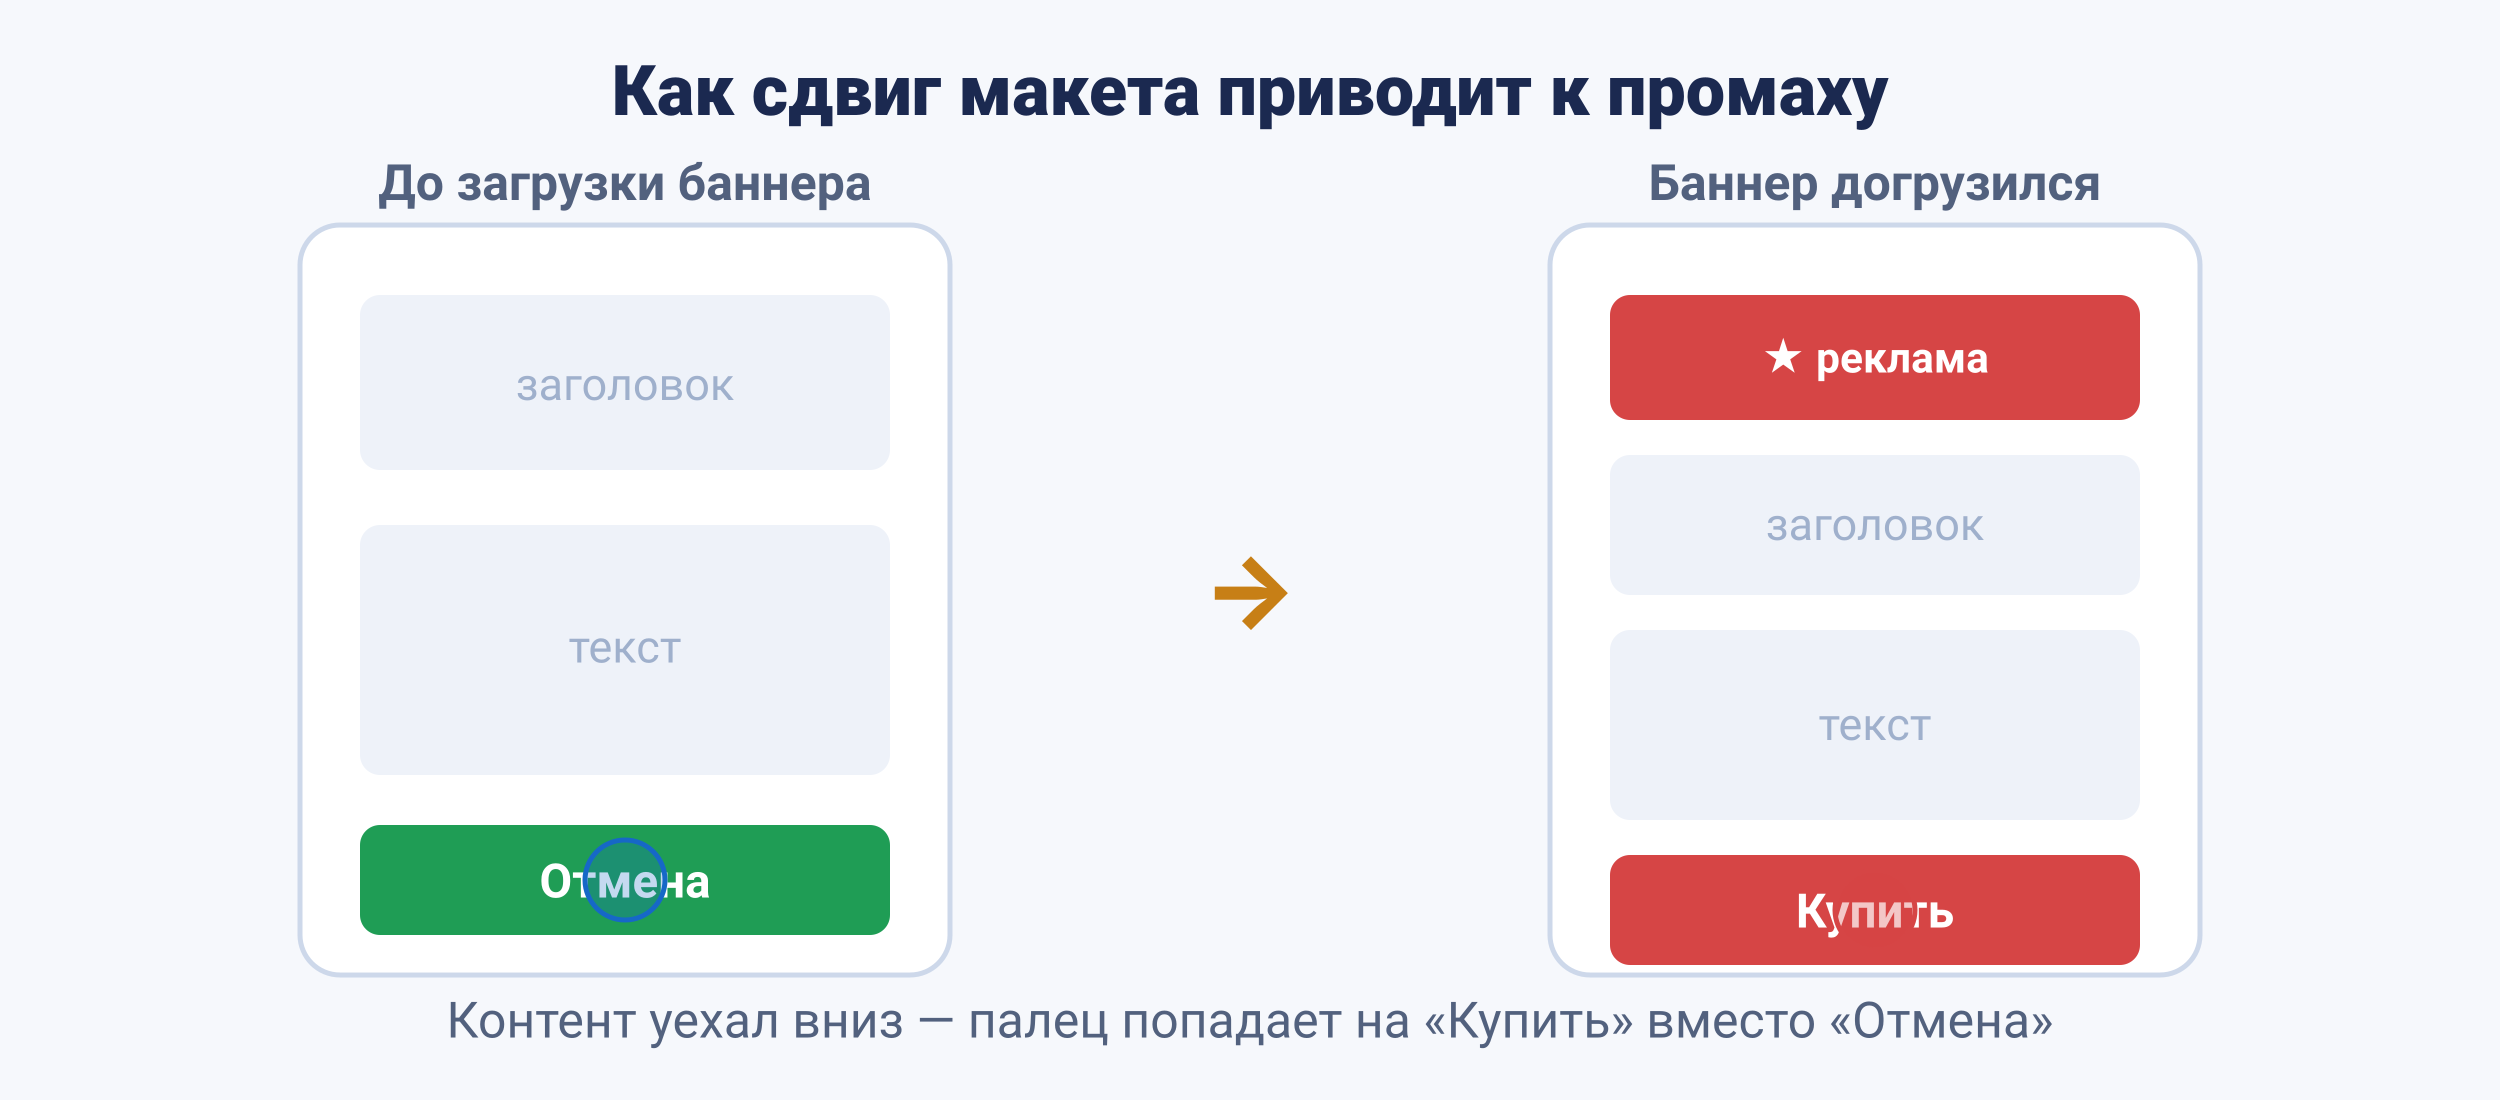
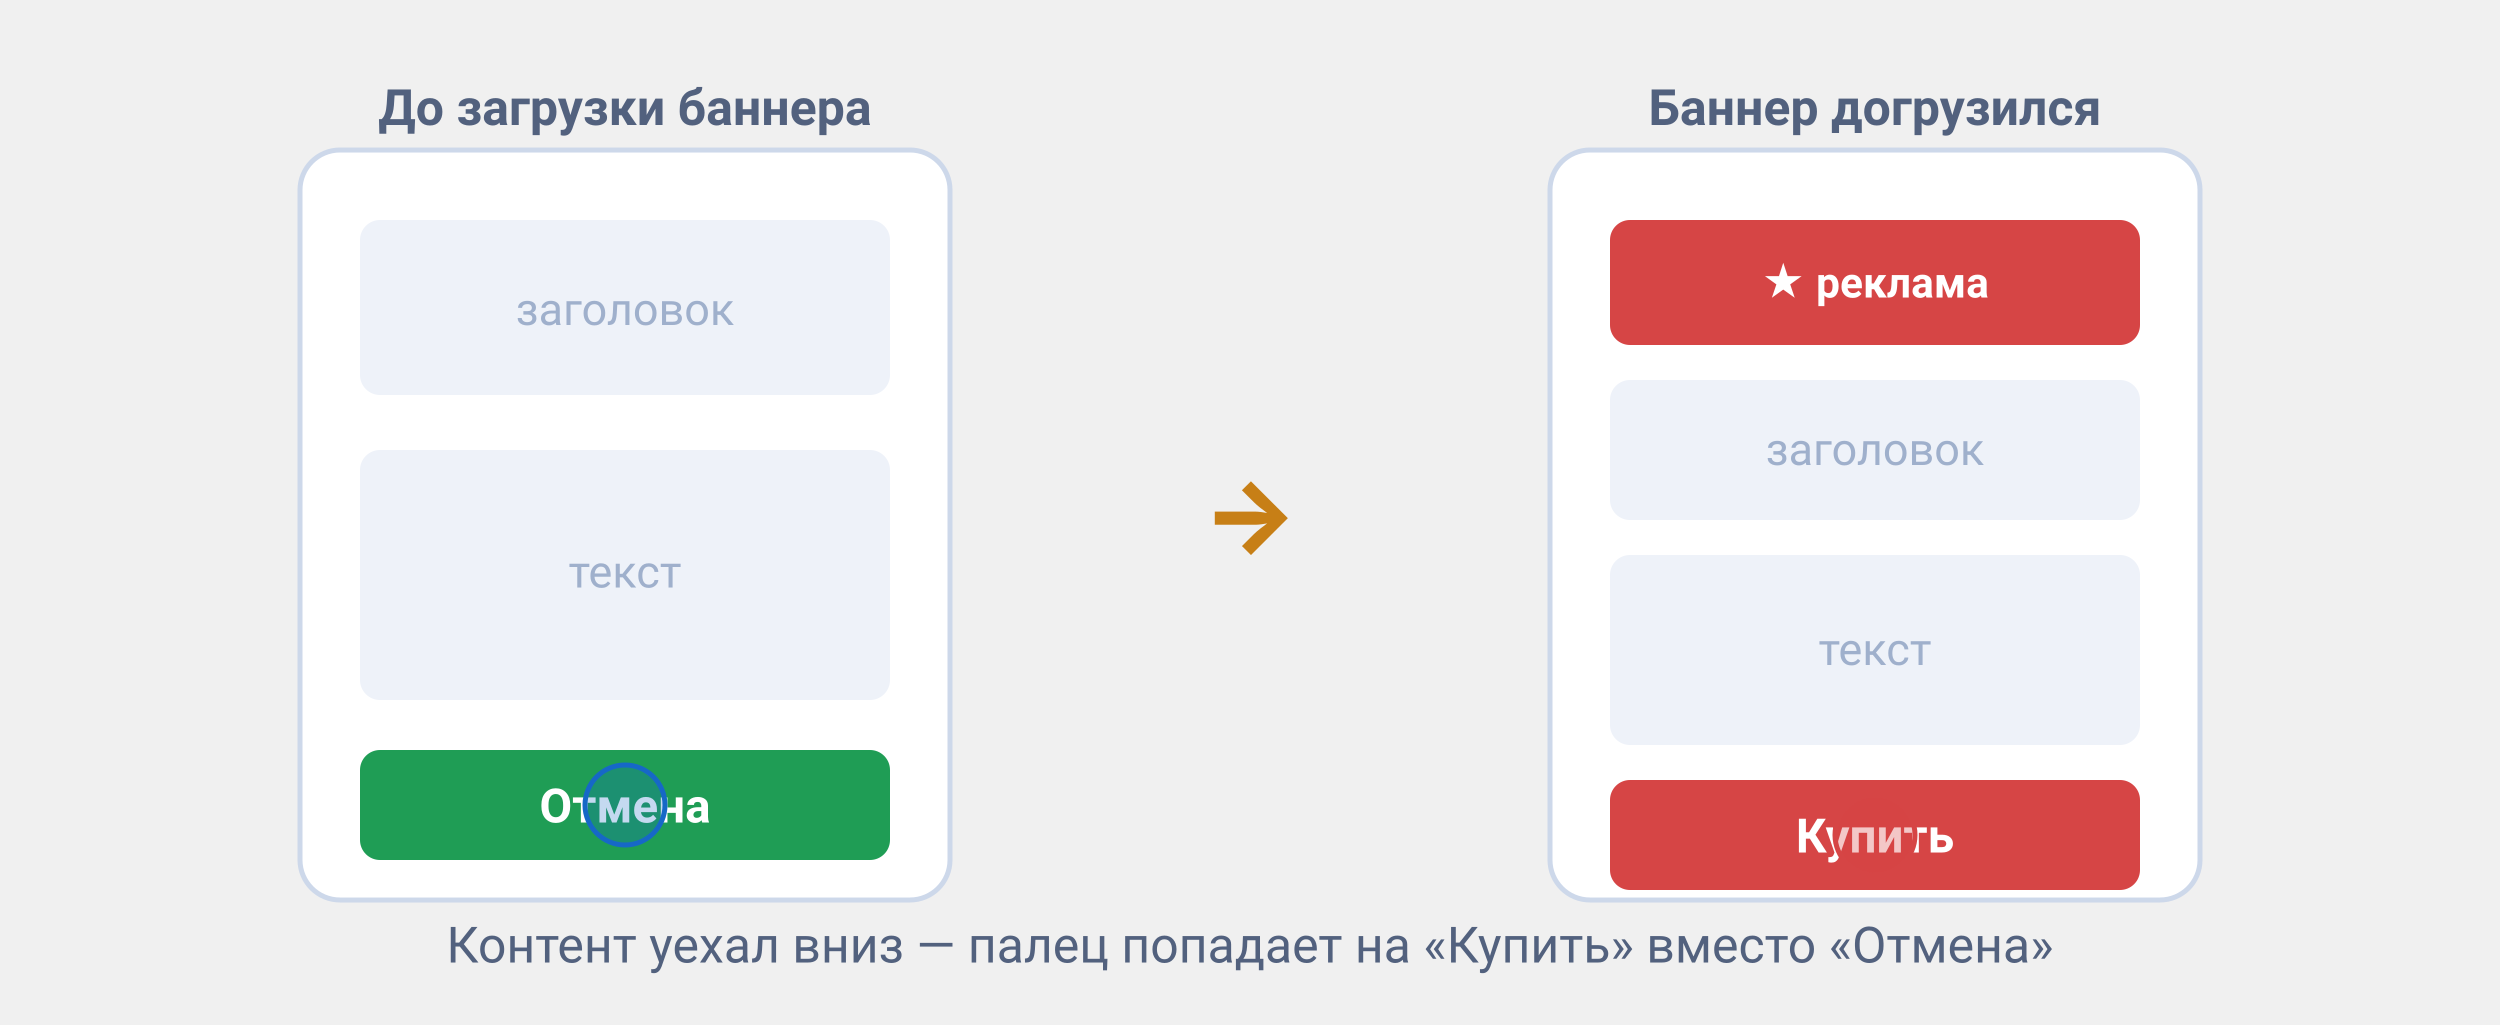
- <svg xmlns="http://www.w3.org/2000/svg" width="1000" height="440" viewBox="0 0 1000 440" font-family="-apple-system, 'Segoe UI', Roboto, sans-serif">
-   <rect width="1000" height="440" fill="#f6f8fc" />
-   <text x="500" y="46" fill="#1b2950" font-size="28" font-weight="800" text-anchor="middle">Как сдвиг макета приводит к промаху</text>
-   <g transform="translate(120,90)">
+ <svg xmlns="http://www.w3.org/2000/svg" width="1000" height="410" viewBox="0 0 1000 410" font-family="-apple-system, 'Segoe UI', Roboto, sans-serif">
+   <g transform="translate(120,60)">
    <text x="130" y="-10" fill="#52617e" font-size="20" font-weight="700" text-anchor="middle">До загрузки баннера</text>
    <rect width="260" height="300" rx="16" fill="#fff" stroke="#cdd8ea" stroke-width="2" />
    <rect x="24" y="28" width="212" height="70" rx="8" fill="#eef2f9" />
    <text x="130" y="70" fill="#9fb0cc" font-size="18" text-anchor="middle">заголовок</text>
    <rect x="24" y="120" width="212" height="100" rx="8" fill="#eef2f9" />
    <text x="130" y="175" fill="#9fb0cc" font-size="18" text-anchor="middle">текст</text>
    <rect x="24" y="240" width="212" height="44" rx="8" fill="#1f9d55" />
    <text x="130" y="269" fill="#fff" font-size="19" font-weight="700" text-anchor="middle">Отмена</text>
    <circle cx="130" cy="262" r="16" fill="#1668c7" fill-opacity="0.25" stroke="#1668c7" stroke-width="2" />
  </g>
-   <text x="500" y="250" fill="#c77f16" font-size="40" font-weight="800" text-anchor="middle">→</text>
-   <g transform="translate(620,90)">
+   <text x="500" y="220" fill="#c77f16" font-size="40" font-weight="800" text-anchor="middle">→</text>
+   <g transform="translate(620,60)">
    <text x="130" y="-10" fill="#52617e" font-size="20" font-weight="700" text-anchor="middle">Баннер догрузился</text>
    <rect width="260" height="300" rx="16" fill="#fff" stroke="#cdd8ea" stroke-width="2" />
    <rect x="24" y="28" width="212" height="50" rx="8" fill="#d64545" />
    <text x="130" y="59" fill="#fff" font-size="17" font-weight="700" text-anchor="middle">★ реклама</text>
    <rect x="24" y="92" width="212" height="56" rx="8" fill="#eef2f9" />
    <text x="130" y="126" fill="#9fb0cc" font-size="18" text-anchor="middle">заголовок</text>
    <rect x="24" y="162" width="212" height="76" rx="8" fill="#eef2f9" />
    <text x="130" y="206" fill="#9fb0cc" font-size="18" text-anchor="middle">текст</text>
    <rect x="24" y="252" width="212" height="44" rx="8" fill="#d64545" />
    <text x="130" y="281" fill="#fff" font-size="19" font-weight="700" text-anchor="middle">Купить</text>
    <circle cx="130" cy="274" r="16" fill="#d64545" fill-opacity="0.3" stroke="#d64545" stroke-width="2" />
  </g>
-   <text x="500" y="415" fill="#52617e" font-size="20" text-anchor="middle">Контент уехал вниз — палец попадает на «Купить» вместо «Отмена»</text>
+   <text x="500" y="385" fill="#52617e" font-size="20" text-anchor="middle">Контент уехал вниз — палец попадает на «Купить» вместо «Отмена»</text>
</svg>
